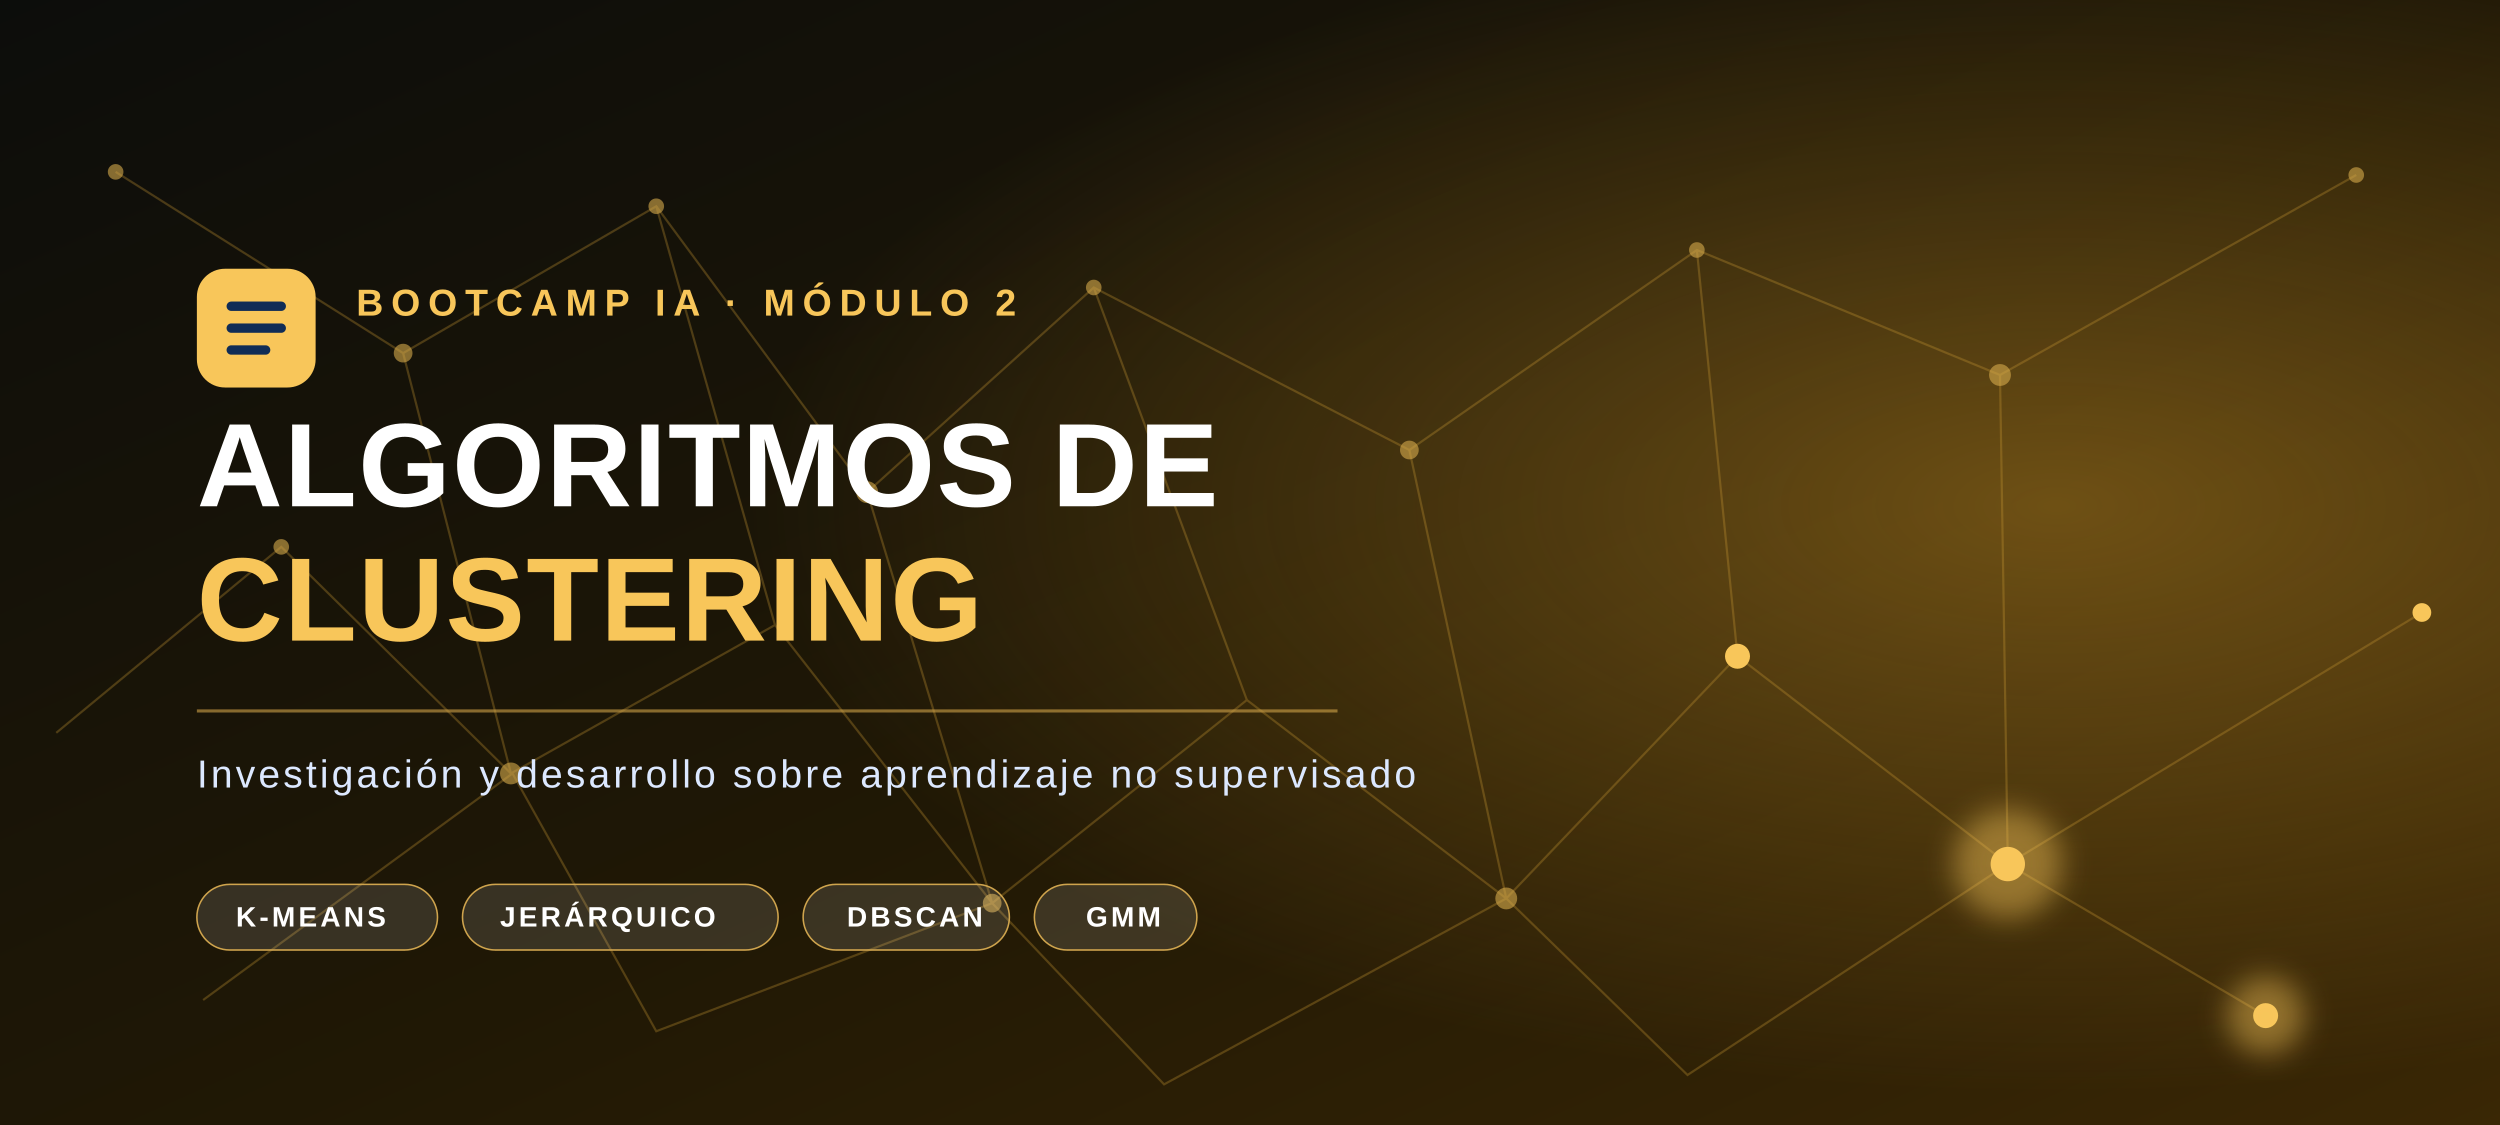
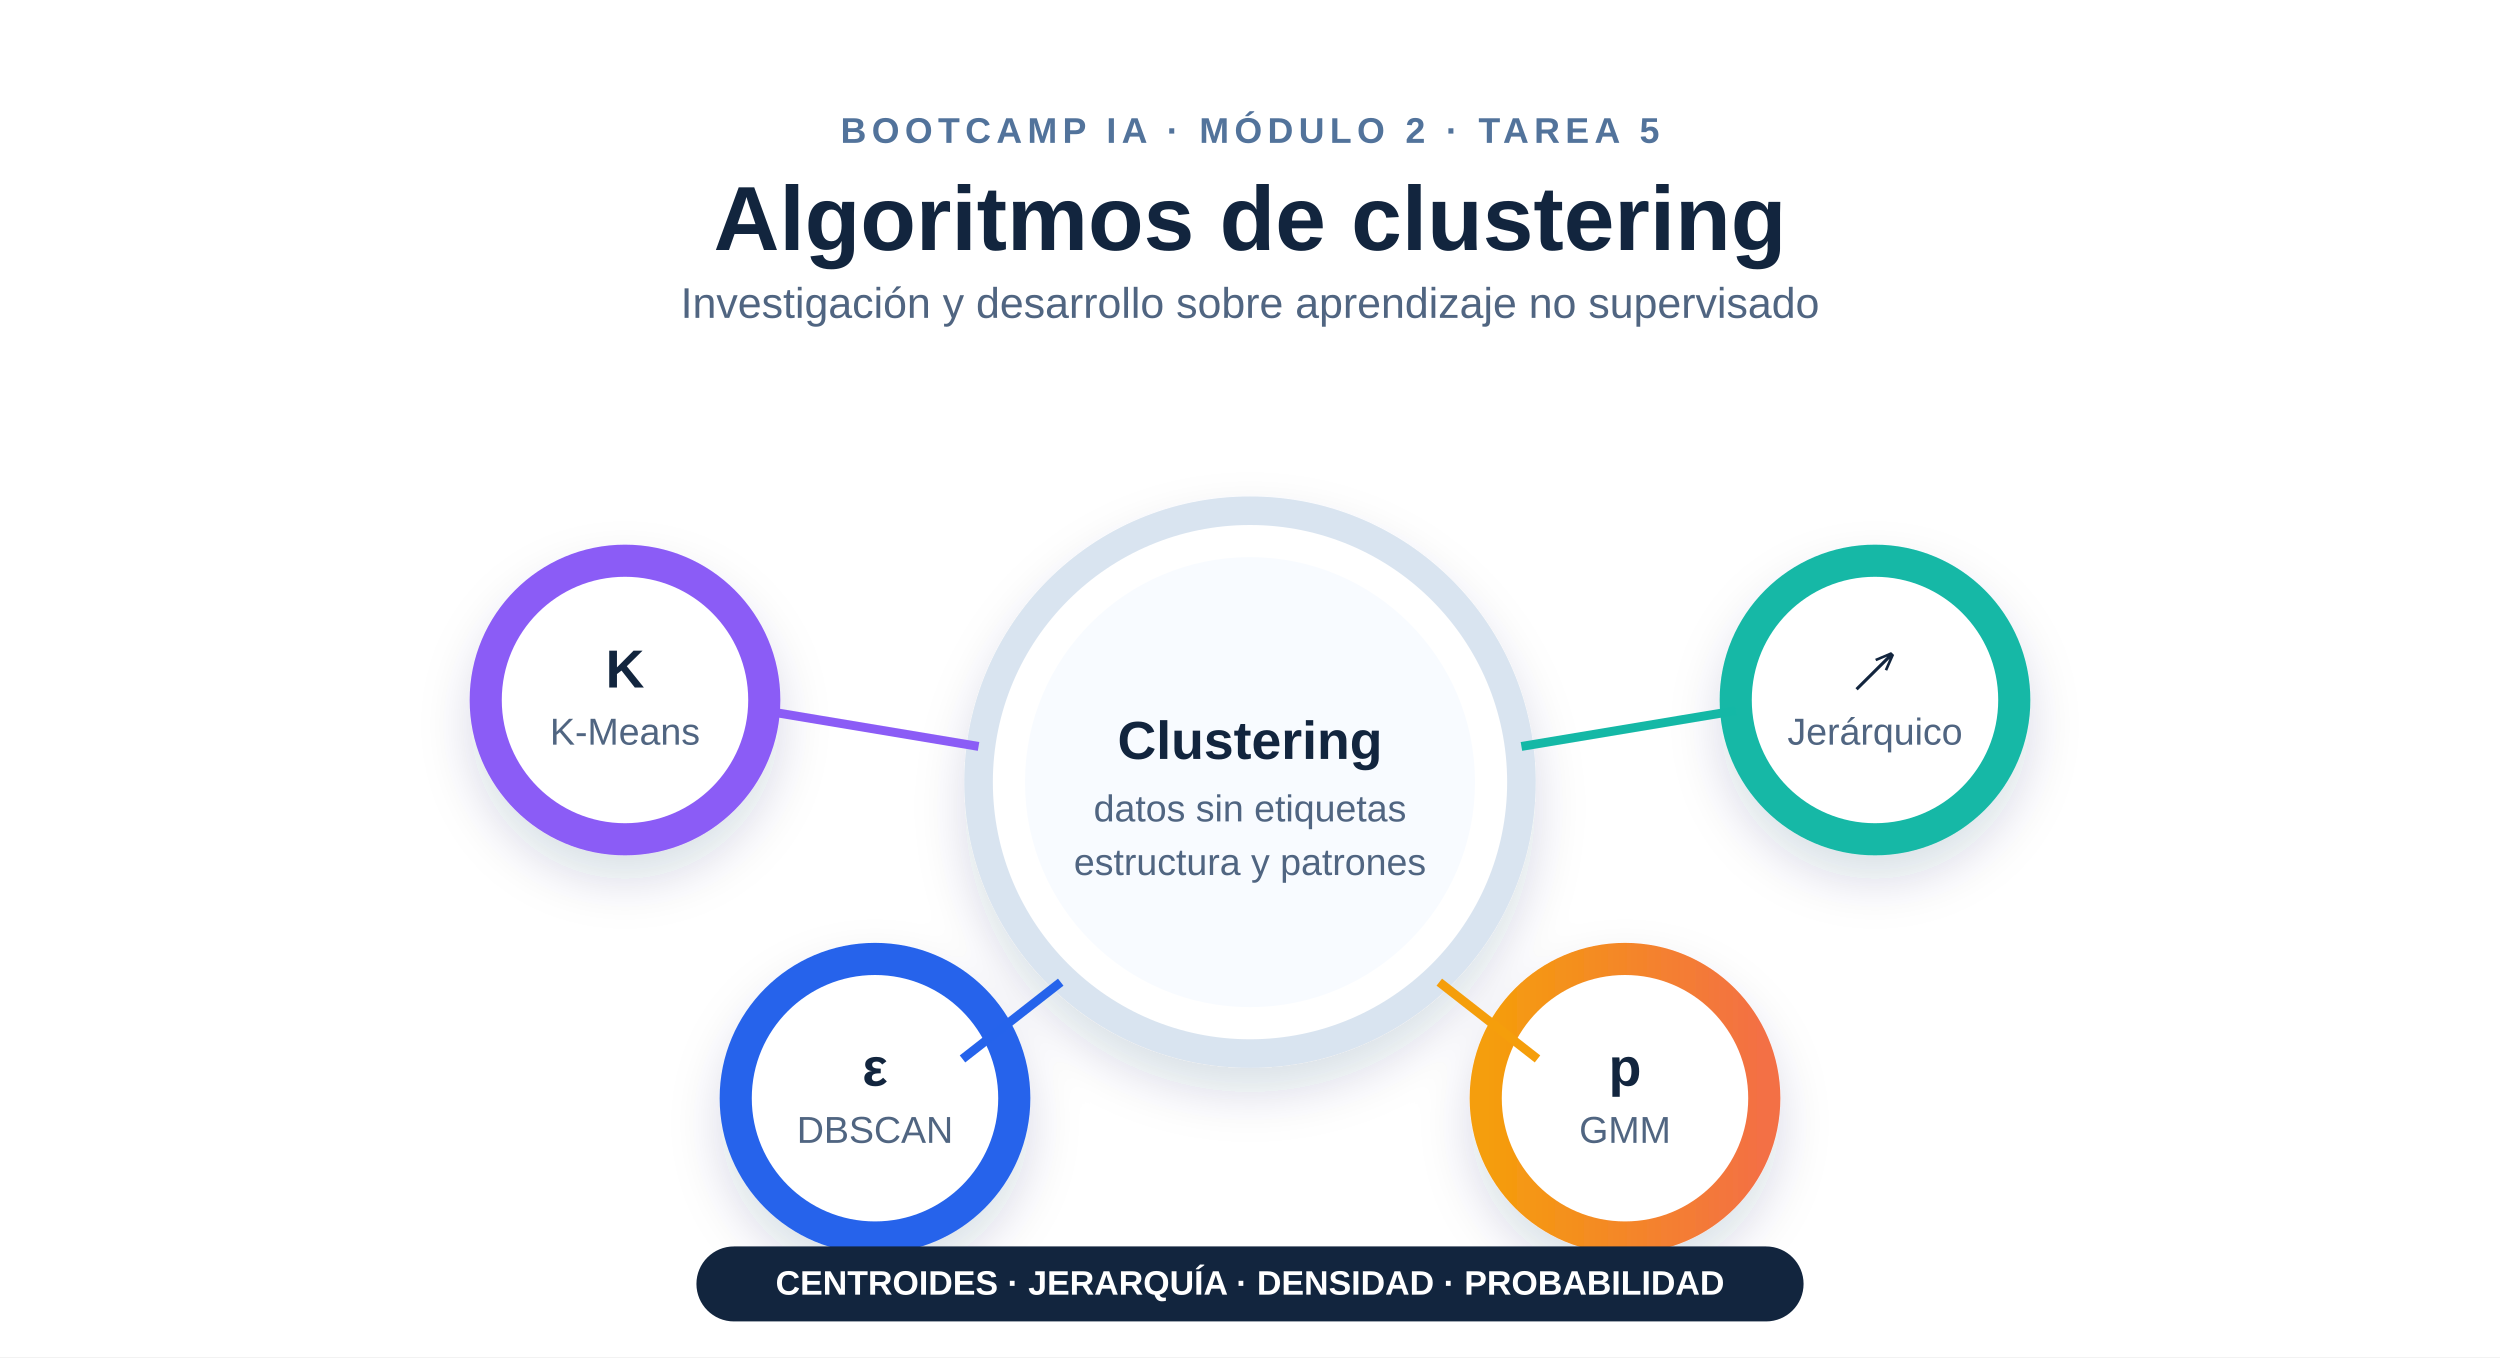
- <svg xmlns="http://www.w3.org/2000/svg" viewBox="0 0 1600 720" role="img" aria-labelledby="title desc">
+ <svg xmlns="http://www.w3.org/2000/svg" viewBox="0 0 1400 760" role="img" aria-labelledby="title desc">
  <defs>
-     <linearGradient id="bg" x1="0" y1="0" x2="1" y2="1">
-       <stop stop-color="#0c0d0b" />
-       <stop offset=".55" stop-color="#201805" />
-       <stop offset="1" stop-color="#3a2705" />
+     <linearGradient id="blue" x1="0" x2="1">
+       <stop stop-color="#2563eb" />
+       <stop offset="1" stop-color="#14b8a6" />
    </linearGradient>
-     <radialGradient id="glow" cx="82%" cy="45%" r="52%">
-       <stop stop-color="#e6a72e" stop-opacity=".38" />
-       <stop offset="1" stop-color="#e6a72e" stop-opacity="0" />
-     </radialGradient>
-     <filter id="soft">
-       <feGaussianBlur stdDeviation="9" />
+     <linearGradient id="warm" x1="0" x2="1">
+       <stop stop-color="#f59e0b" />
+       <stop offset="1" stop-color="#f36f45" />
+     </linearGradient>
+     <filter id="s">
+       <feDropShadow dx="0" dy="14" stdDeviation="14" flood-color="#17335b" flood-opacity=".15" />
    </filter>
-     <style>text{font-family:Arial,Helvetica,sans-serif}.eyebrow{font-size:24px;font-weight:700;letter-spacing:5px}.title{font-size:76px;font-weight:800;letter-spacing:1px}.subtitle{font-size:25px;font-weight:400;letter-spacing:2px}.tag{font-size:18px;font-weight:700;letter-spacing:2px}</style>
+     <style>text{font-family:Arial,Helvetica,sans-serif}.k{font-size:20px;font-weight:700;letter-spacing:3px}.h{font-size:51px;font-weight:800;fill:#12253e}.p{font-size:24px;fill:#506581}.tag{font-size:19px;font-weight:800;fill:#fff}.core{font-size:30px;font-weight:800;fill:#12253e}.sub{font-size:21px;fill:#506581}</style>
  </defs>
-   <rect width="1600" height="720" fill="url(#bg)" />
-   <rect width="1600" height="720" fill="url(#glow)" />
-   <g opacity=".32" stroke="#c79631" stroke-width="1.4" fill="none">
-     <path d="M74 110L258 226 420 132 555 315 700 184 902 288 1086 160 1280 240 1508 112" />
-     <path d="M36 469L180 350 327 495 496 400 635 578 798 448 964 575 1112 420 1285 553 1550 392" />
-     <path d="M130 640L328 495 420 660 635 578 745 694 964 575 1080 688 1285 553 1450 650" />
-     <path d="M258 226L327 495M420 132L496 400M555 315L635 578M700 184L798 448M902 288L964 575M1086 160L1112 420M1280 240L1285 553" />
+   <rect width="1400" height="760" fill="#fff" />
+   <text x="700" y="80" text-anchor="middle" class="k" fill="#52739b">BOOTCAMP IA · MÓDULO 2 · TAREA 5</text>
+   <text x="700" y="140" text-anchor="middle" class="h">Algoritmos de clustering</text>
+   <text x="700" y="178" text-anchor="middle" class="p">Investigación y desarrollo sobre aprendizaje no supervisado</text>
+   <g filter="url(#s)">
+     <circle cx="700" cy="438" r="152" fill="#fff" stroke="#d9e4f0" stroke-width="16" />
+     <circle cx="700" cy="438" r="126" fill="#f8fbff" />
+     <circle cx="350" cy="392" r="78" fill="#fff" stroke="#8b5cf6" stroke-width="18" />
+     <circle cx="1050" cy="392" r="78" fill="#fff" stroke="#14b8a6" stroke-width="18" />
+     <circle cx="490" cy="615" r="78" fill="#fff" stroke="#2563eb" stroke-width="18" />
+     <circle cx="910" cy="615" r="78" fill="#fff" stroke="url(#warm)" stroke-width="18" />
  </g>
-   <g fill="#d6aa4b" opacity=".6">
-     <circle cx="74" cy="110" r="5" />
-     <circle cx="258" cy="226" r="6" />
-     <circle cx="420" cy="132" r="5" />
-     <circle cx="555" cy="315" r="7" />
-     <circle cx="700" cy="184" r="5" />
-     <circle cx="902" cy="288" r="6" />
-     <circle cx="1086" cy="160" r="5" />
-     <circle cx="1280" cy="240" r="7" />
-     <circle cx="1508" cy="112" r="5" />
-     <circle cx="180" cy="350" r="5" />
-     <circle cx="327" cy="495" r="7" />
-     <circle cx="635" cy="578" r="6" />
-     <circle cx="964" cy="575" r="7" />
-     <circle cx="1285" cy="553" r="8" />
+   <g stroke-width="5" fill="none">
+     <path d="M548 418L428 398" stroke="#8b5cf6" />
+     <path d="M852 418l120-20" stroke="#14b8a6" />
+     <path d="M594 550l-55 43" stroke="#2563eb" />
+     <path d="M806 550l55 43" stroke="#f59e0b" />
  </g>
-   <g fill="#f8c65a">
-     <circle cx="1112" cy="420" r="8" />
-     <circle cx="1285" cy="553" r="11" />
-     <circle cx="1450" cy="650" r="8" />
-     <circle cx="1550" cy="392" r="6" />
-   </g>
-   <g filter="url(#soft)" fill="#f8c65a" opacity=".45">
-     <circle cx="1285" cy="553" r="35" />
-     <circle cx="1450" cy="650" r="25" />
-   </g>
-   <g transform="translate(126 172)">
-     <rect x="0" y="0" width="76" height="76" rx="18" fill="#f8c65a" />
-     <path d="M22 38h32M22 52h22M22 24h32" stroke="#102c56" stroke-width="6" stroke-linecap="round" />
-     <text x="102" y="30" class="eyebrow" fill="#f8c65a">BOOTCAMP IA · MÓDULO 2</text>
-     <text x="0" y="152" class="title" fill="#fff">ALGORITMOS DE</text>
-     <text x="0" y="238" class="title" fill="#f8c65a">CLUSTERING</text>
-     <rect x="0" y="282" width="730" height="2" fill="#d1a347" opacity=".6" />
-     <text x="0" y="332" class="subtitle" fill="#dce8ff">Investigación y desarrollo sobre aprendizaje no supervisado</text>
-     <g transform="translate(0 394)">
-       <rect width="154" height="42" rx="21" fill="#ffffff" fill-opacity=".12" stroke="#cfa44d" />
-       <text x="25" y="27" class="tag" fill="#fff">K-MEANS</text>
-       <rect x="170" width="202" height="42" rx="21" fill="#ffffff" fill-opacity=".12" stroke="#cfa44d" />
-       <text x="194" y="27" class="tag" fill="#fff">JERÁRQUICO</text>
-       <rect x="388" width="132" height="42" rx="21" fill="#ffffff" fill-opacity=".12" stroke="#cfa44d" />
-       <text x="416" y="27" class="tag" fill="#fff">DBSCAN</text>
-       <rect x="536" width="104" height="42" rx="21" fill="#ffffff" fill-opacity=".12" stroke="#cfa44d" />
-       <text x="569" y="27" class="tag" fill="#fff">GMM</text>
-     </g>
-   </g>
+   <text x="700" y="425" text-anchor="middle" class="core">Clustering</text>
+   <text x="700" y="460" text-anchor="middle" class="sub">datos sin etiquetas</text>
+   <text x="700" y="490" text-anchor="middle" class="sub">estructura y patrones</text>
+   <text x="350" y="385" text-anchor="middle" class="core">K</text>
+   <text x="350" y="417" text-anchor="middle" class="sub">K-Means</text>
+   <text x="1050" y="385" text-anchor="middle" class="core">↗</text>
+   <text x="1050" y="417" text-anchor="middle" class="sub">Jerárquico</text>
+   <text x="490" y="608" text-anchor="middle" class="core">ε</text>
+   <text x="490" y="640" text-anchor="middle" class="sub">DBSCAN</text>
+   <text x="910" y="608" text-anchor="middle" class="core">p</text>
+   <text x="910" y="640" text-anchor="middle" class="sub">GMM</text>
+   <rect x="390" y="698" width="620" height="42" rx="21" fill="#12253e" />
+   <text x="700" y="725" text-anchor="middle" class="tag">CENTROIDES · JERARQUÍA · DENSIDAD · PROBABILIDAD</text>
</svg>
